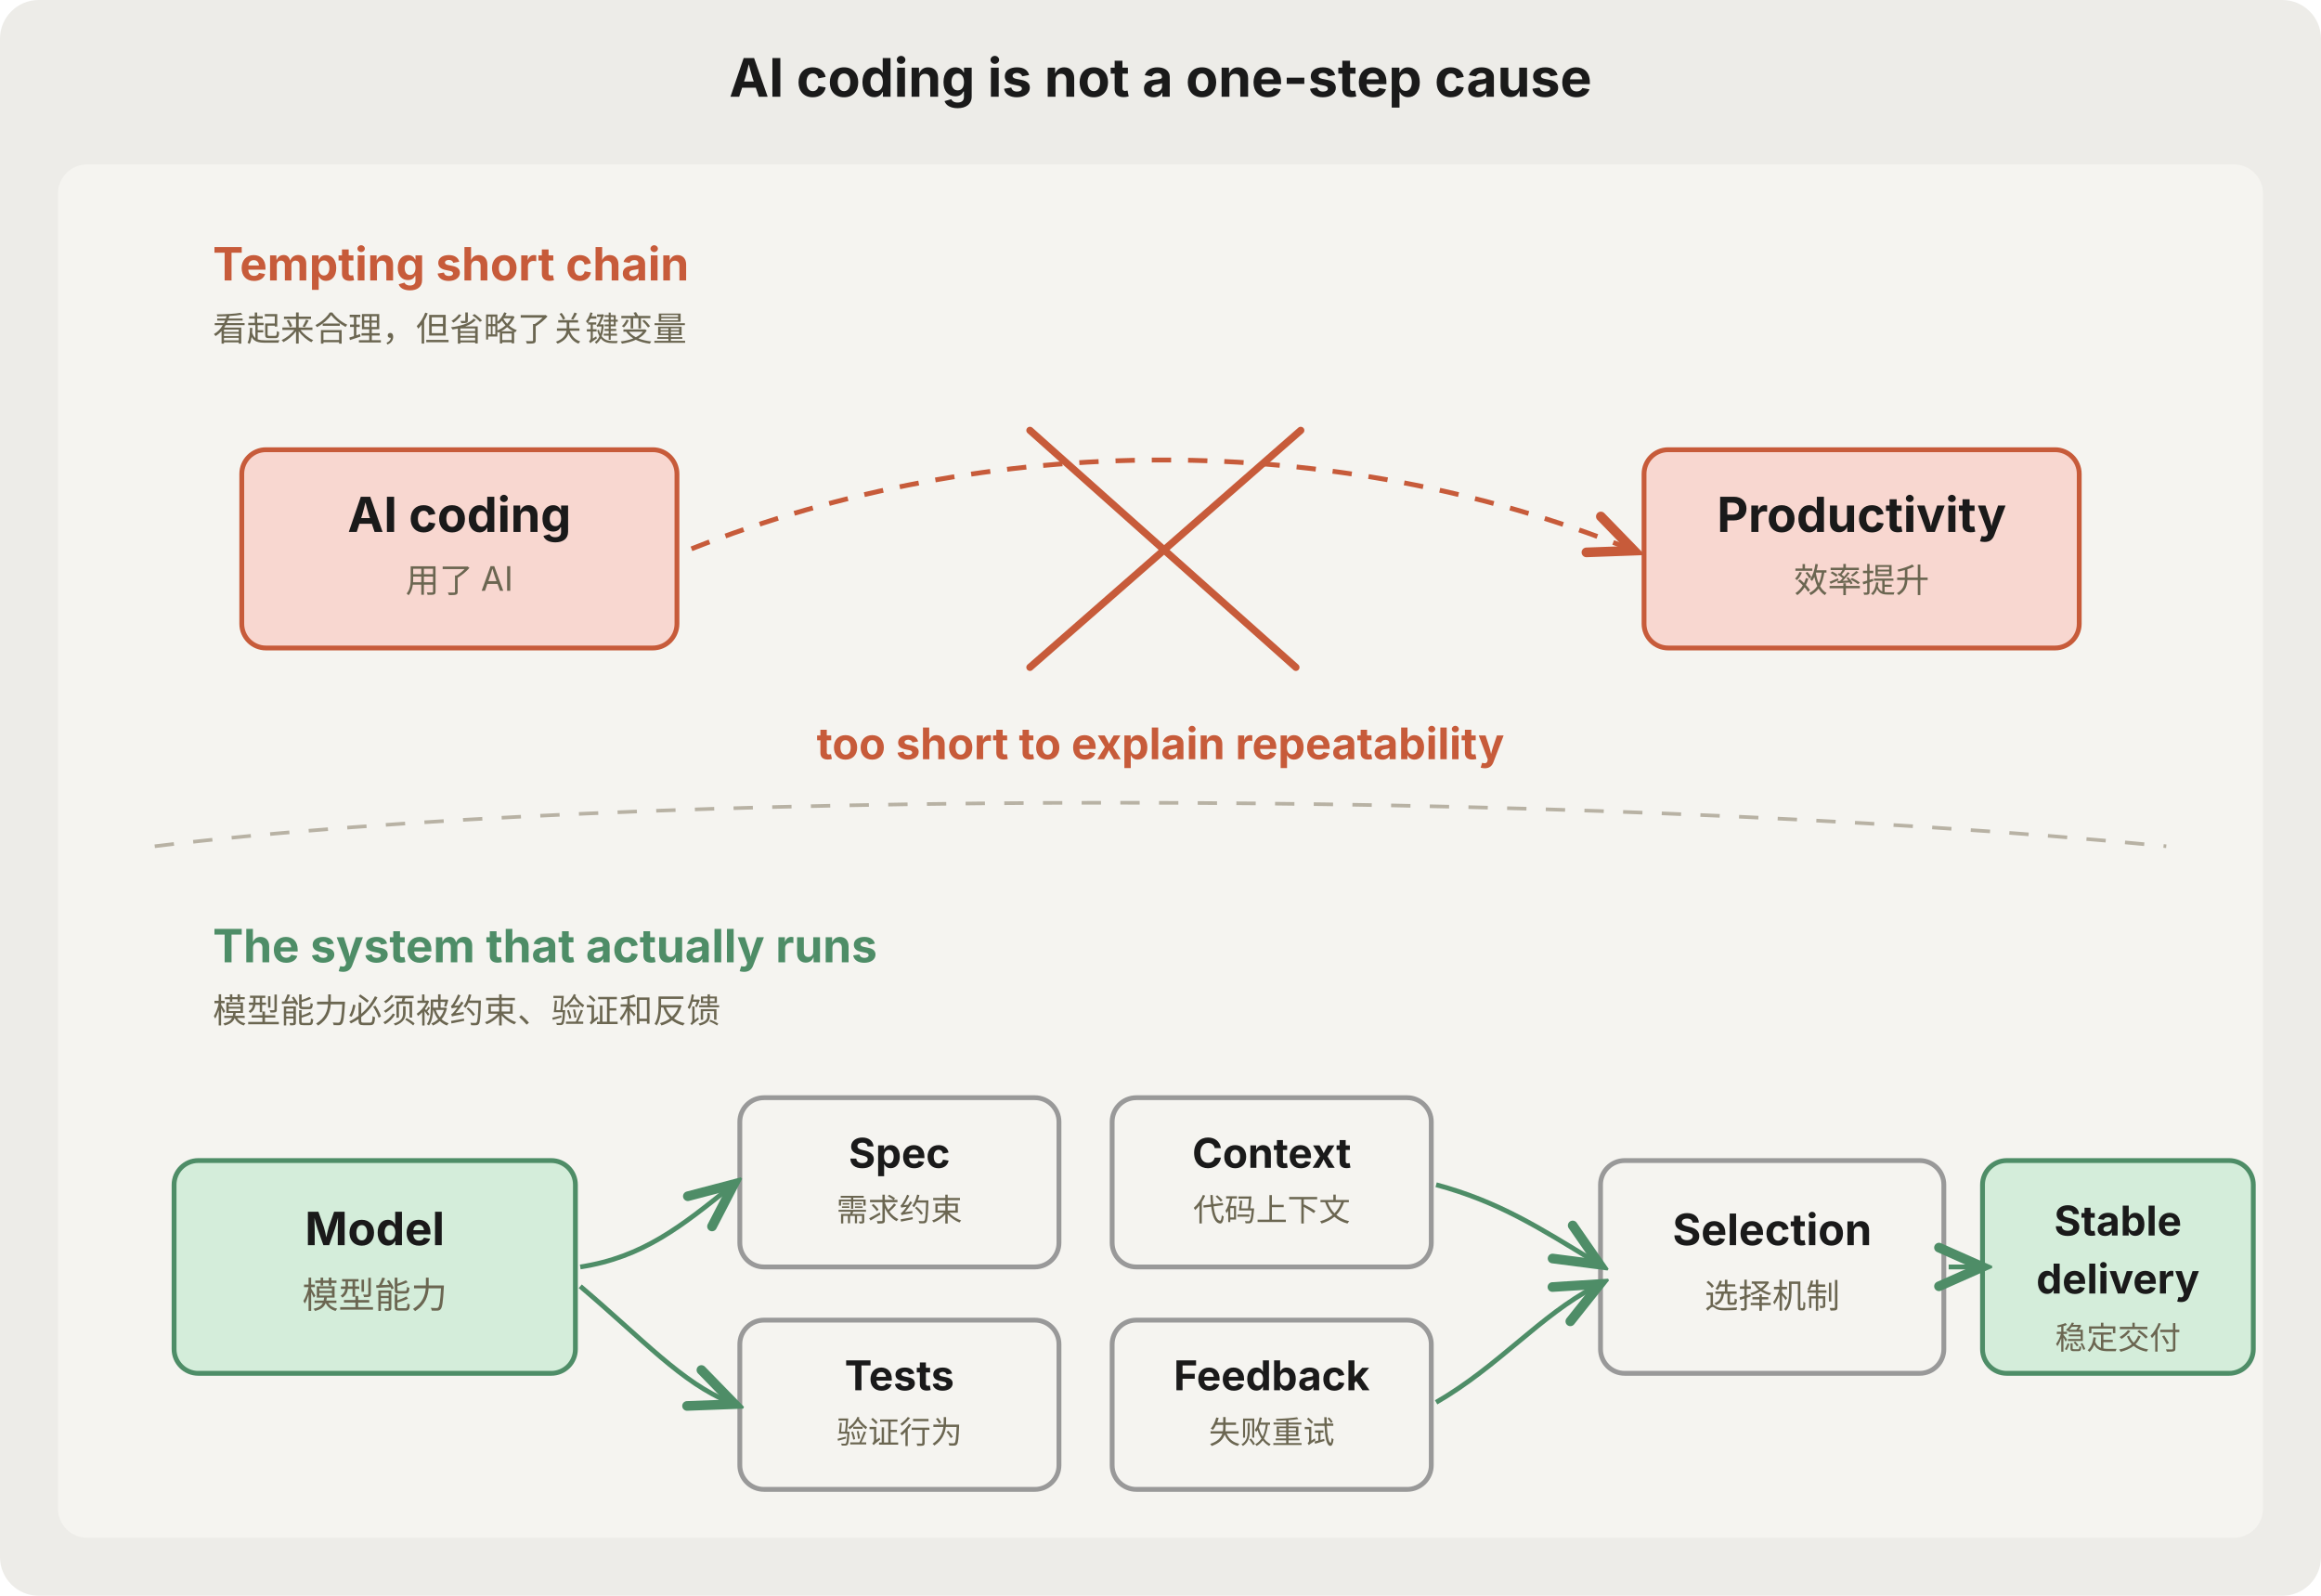
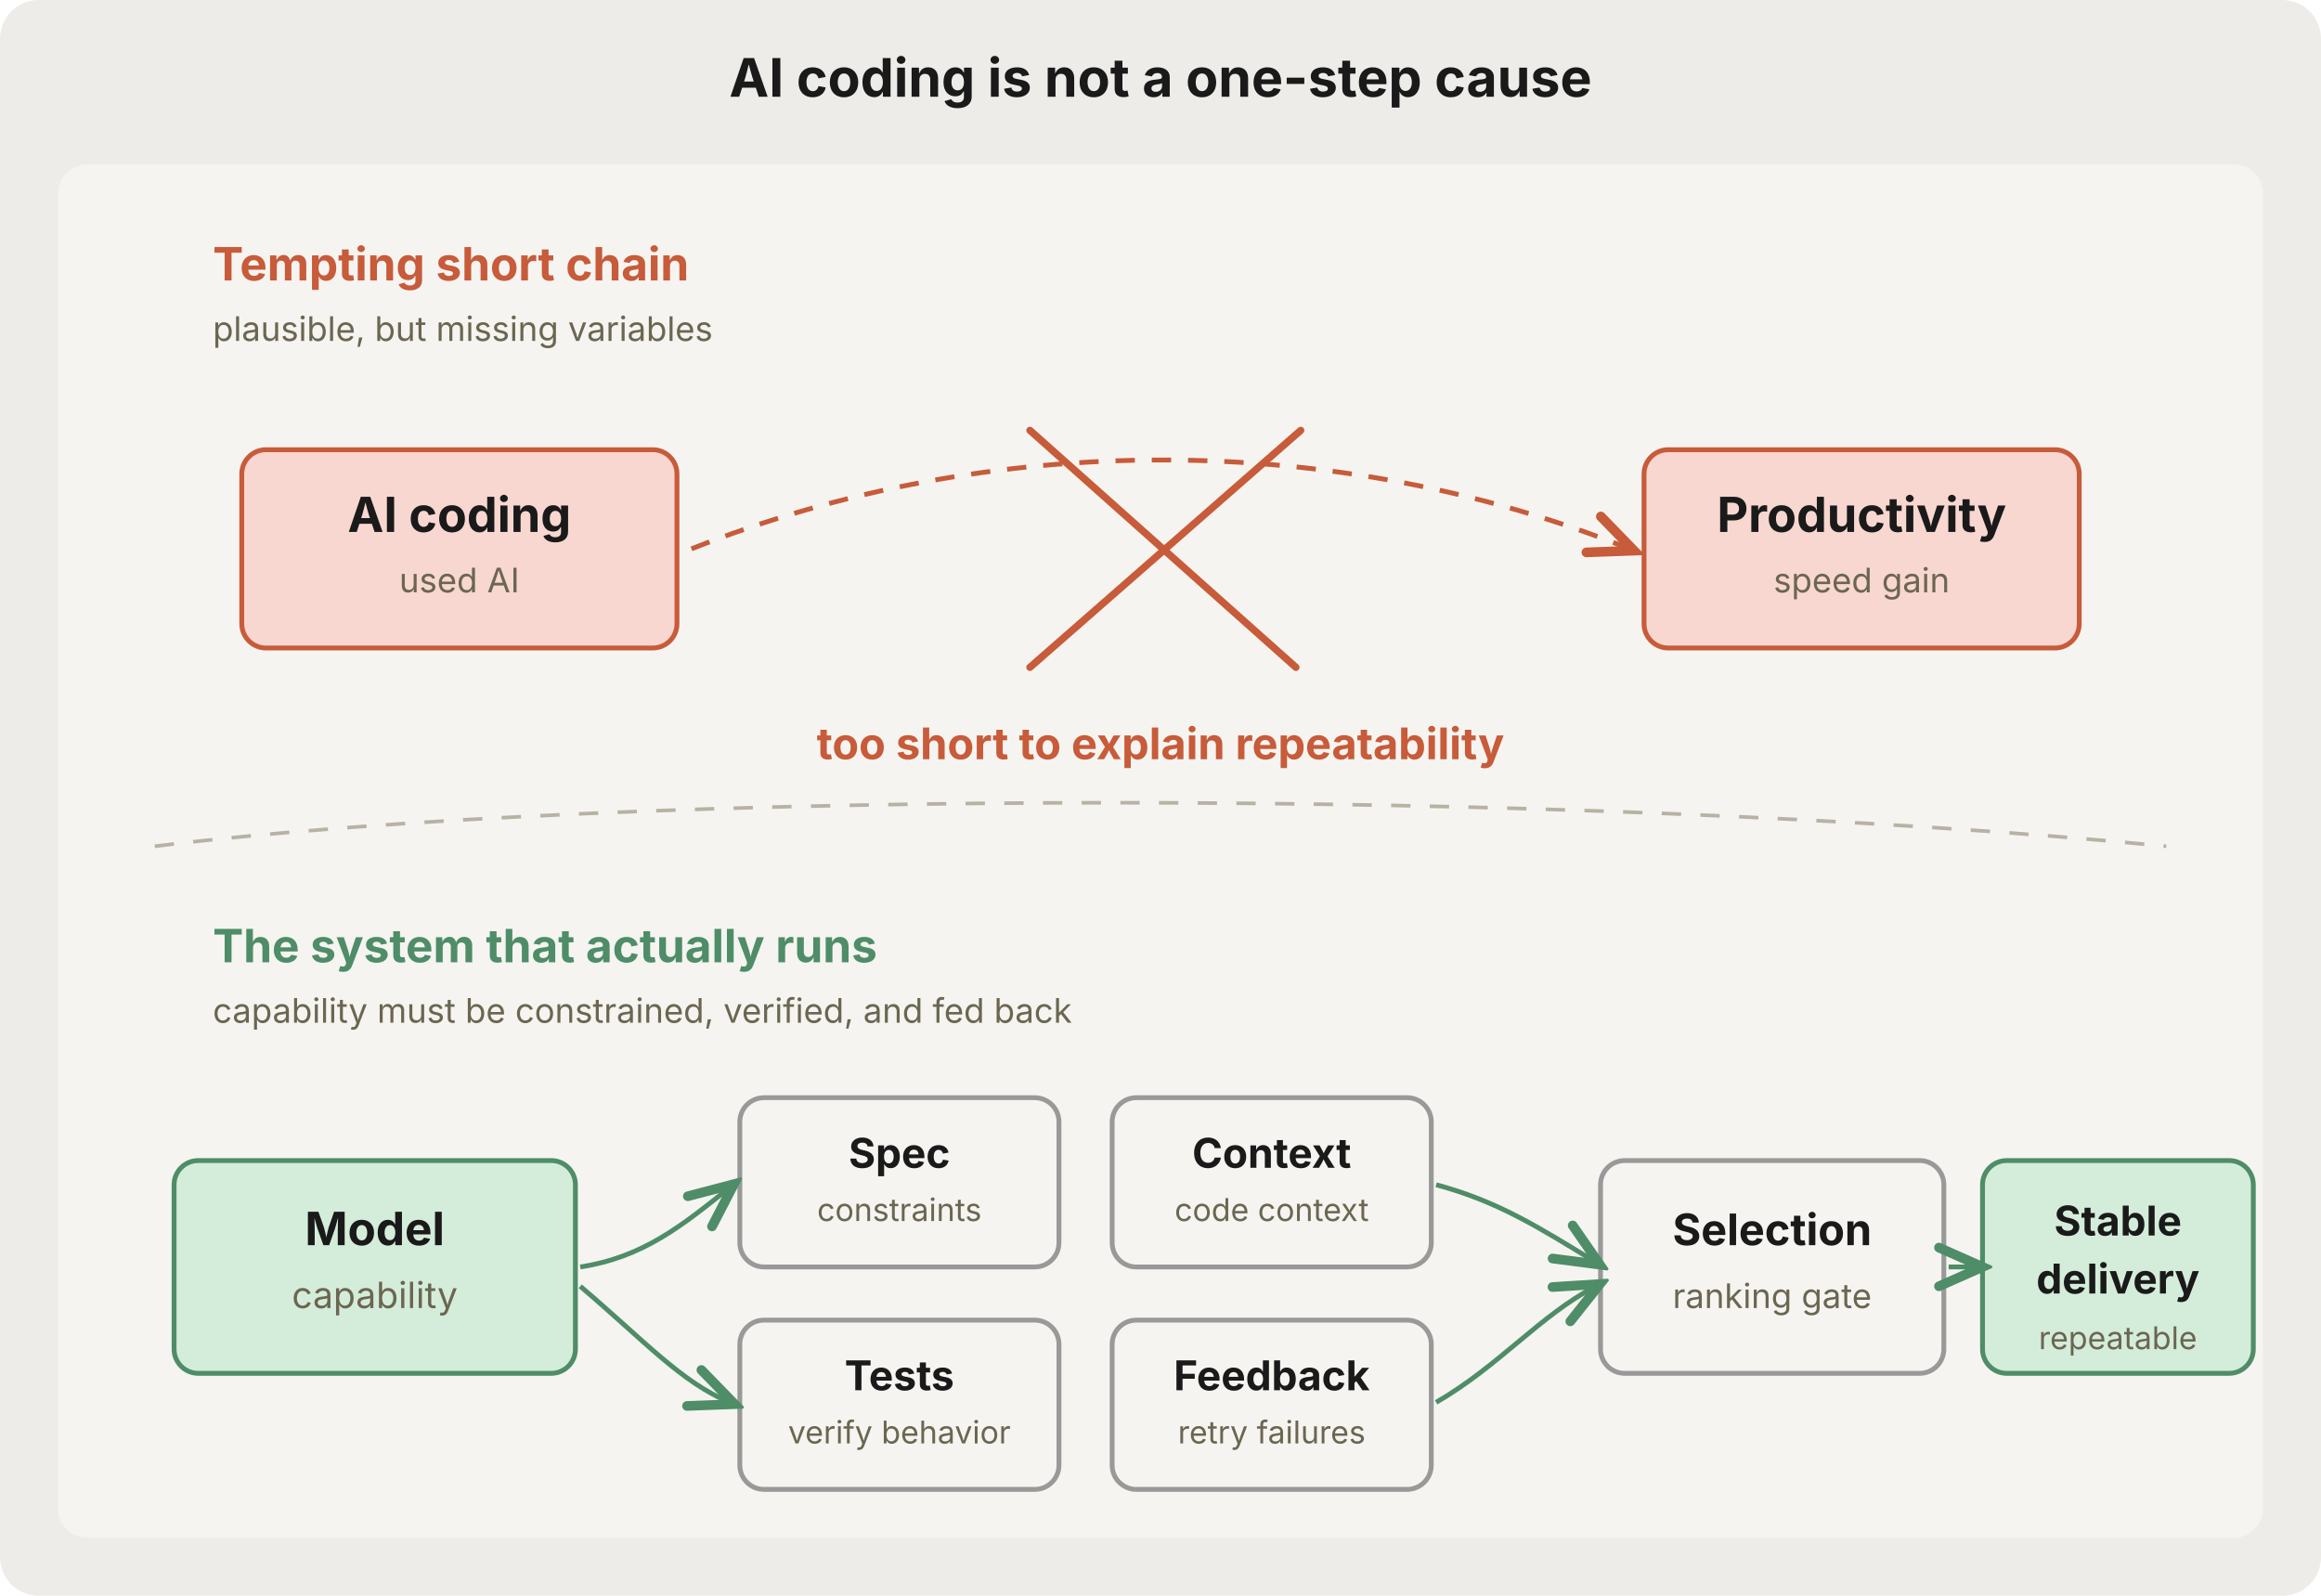
<svg xmlns="http://www.w3.org/2000/svg" width="960" height="660" viewBox="0 0 960 660" role="img" aria-labelledby="title desc">
  <defs>
    <marker id="arrow-red" markerWidth="12" markerHeight="10" refX="9" refY="5" orient="auto">
      <path d="M1,1 L10,5 L1,9" fill="none" stroke="#C75B3A" stroke-width="2" stroke-linecap="round" />
    </marker>
    <marker id="arrow-green" markerWidth="12" markerHeight="10" refX="9" refY="5" orient="auto">
      <path d="M1,1 L10,5 L1,9" fill="none" stroke="#4E8D67" stroke-width="2" stroke-linecap="round" />
    </marker>
  </defs>
  <rect width="960" height="660" rx="16" fill="#EDECE8" />
  <rect x="24" y="68" width="912" height="568" rx="12" fill="#F5F4F0" />
  <text x="480" y="40" text-anchor="middle" font-family="system-ui, -apple-system, sans-serif" font-size="22" font-weight="700" fill="#1A1A1A">AI coding is not a one-step cause</text>
  <text x="88" y="116" font-family="system-ui, -apple-system, sans-serif" font-size="19" font-weight="700" fill="#C75B3A">Tempting short chain</text>
-   <text x="88" y="141" font-family="system-ui, -apple-system, sans-serif" font-size="14" fill="#6B6651">看起来合理，但省略了关键变量</text>
+   <text x="88" y="141" font-family="system-ui, -apple-system, sans-serif" font-size="14" fill="#6B6651">plausible, but missing variables</text>
  <rect x="100" y="186" width="180" height="82" rx="10" fill="#F8D7D0" stroke="#C75B3A" stroke-width="2" />
  <text x="190" y="220" text-anchor="middle" font-family="system-ui, -apple-system, sans-serif" font-size="20" font-weight="700" fill="#1A1A1A">AI coding</text>
-   <text x="190" y="245" text-anchor="middle" font-family="system-ui, -apple-system, sans-serif" font-size="14" fill="#6B6651">用了 AI</text>
+   <text x="190" y="245" text-anchor="middle" font-family="system-ui, -apple-system, sans-serif" font-size="14" fill="#6B6651">used AI</text>
  <rect x="680" y="186" width="180" height="82" rx="10" fill="#F8D7D0" stroke="#C75B3A" stroke-width="2" />
  <text x="770" y="220" text-anchor="middle" font-family="system-ui, -apple-system, sans-serif" font-size="20" font-weight="700" fill="#1A1A1A">Productivity</text>
-   <text x="770" y="245" text-anchor="middle" font-family="system-ui, -apple-system, sans-serif" font-size="14" fill="#6B6651">效率提升</text>
+   <text x="770" y="245" text-anchor="middle" font-family="system-ui, -apple-system, sans-serif" font-size="14" fill="#6B6651">speed gain</text>
  <path d="M286 227 C410 178 552 178 674 227" fill="none" stroke="#C75B3A" stroke-width="2" stroke-dasharray="8 7" marker-end="url(#arrow-red)" />
  <path d="M426 178 L536 276 M538 178 L426 276" fill="none" stroke="#C75B3A" stroke-width="3" stroke-linecap="round" />
  <text x="480" y="314" text-anchor="middle" font-family="system-ui, -apple-system, sans-serif" font-size="18" font-weight="700" fill="#C75B3A">too short to explain repeatability</text>
  <path d="M64 350 C260 326 650 326 896 350" fill="none" stroke="#B8B2A4" stroke-width="1.5" stroke-dasharray="8 8" />
  <text x="88" y="398" font-family="system-ui, -apple-system, sans-serif" font-size="19" font-weight="700" fill="#4E8D67">The system that actually runs</text>
-   <text x="88" y="423" font-family="system-ui, -apple-system, sans-serif" font-size="14" fill="#6B6651">模型能力必须被约束、验证和反馈</text>
+   <text x="88" y="423" font-family="system-ui, -apple-system, sans-serif" font-size="14" fill="#6B6651">capability must be constrained, verified, and fed back</text>
  <rect x="72" y="480" width="166" height="88" rx="10" fill="#D4EDDA" stroke="#4E8D67" stroke-width="2" />
  <text x="155" y="515" text-anchor="middle" font-family="system-ui, -apple-system, sans-serif" font-size="19" font-weight="700" fill="#1A1A1A">Model</text>
-   <text x="155" y="541" text-anchor="middle" font-family="system-ui, -apple-system, sans-serif" font-size="15" fill="#6B6651">模型能力</text>
+   <text x="155" y="541" text-anchor="middle" font-family="system-ui, -apple-system, sans-serif" font-size="15" fill="#6B6651">capability</text>
  <rect x="306" y="454" width="132" height="70" rx="10" fill="#F5F4F0" stroke="#999" stroke-width="2" />
  <text x="372" y="483" text-anchor="middle" font-family="system-ui, -apple-system, sans-serif" font-size="17" font-weight="700" fill="#1A1A1A">Spec</text>
-   <text x="372" y="505" text-anchor="middle" font-family="system-ui, -apple-system, sans-serif" font-size="13" fill="#6B6651">需求约束</text>
+   <text x="372" y="505" text-anchor="middle" font-family="system-ui, -apple-system, sans-serif" font-size="13" fill="#6B6651">constraints</text>
  <rect x="460" y="454" width="132" height="70" rx="10" fill="#F5F4F0" stroke="#999" stroke-width="2" />
  <text x="526" y="483" text-anchor="middle" font-family="system-ui, -apple-system, sans-serif" font-size="17" font-weight="700" fill="#1A1A1A">Context</text>
-   <text x="526" y="505" text-anchor="middle" font-family="system-ui, -apple-system, sans-serif" font-size="13" fill="#6B6651">代码上下文</text>
+   <text x="526" y="505" text-anchor="middle" font-family="system-ui, -apple-system, sans-serif" font-size="13" fill="#6B6651">code context</text>
  <rect x="306" y="546" width="132" height="70" rx="10" fill="#F5F4F0" stroke="#999" stroke-width="2" />
  <text x="372" y="575" text-anchor="middle" font-family="system-ui, -apple-system, sans-serif" font-size="17" font-weight="700" fill="#1A1A1A">Tests</text>
-   <text x="372" y="597" text-anchor="middle" font-family="system-ui, -apple-system, sans-serif" font-size="13" fill="#6B6651">验证行为</text>
+   <text x="372" y="597" text-anchor="middle" font-family="system-ui, -apple-system, sans-serif" font-size="13" fill="#6B6651">verify behavior</text>
  <rect x="460" y="546" width="132" height="70" rx="10" fill="#F5F4F0" stroke="#999" stroke-width="2" />
  <text x="526" y="575" text-anchor="middle" font-family="system-ui, -apple-system, sans-serif" font-size="17" font-weight="700" fill="#1A1A1A">Feedback</text>
-   <text x="526" y="597" text-anchor="middle" font-family="system-ui, -apple-system, sans-serif" font-size="13" fill="#6B6651">失败重试</text>
+   <text x="526" y="597" text-anchor="middle" font-family="system-ui, -apple-system, sans-serif" font-size="13" fill="#6B6651">retry failures</text>
  <rect x="662" y="480" width="142" height="88" rx="10" fill="#F5F4F0" stroke="#999" stroke-width="2" />
  <text x="733" y="515" text-anchor="middle" font-family="system-ui, -apple-system, sans-serif" font-size="18" font-weight="700" fill="#1A1A1A">Selection</text>
-   <text x="733" y="541" text-anchor="middle" font-family="system-ui, -apple-system, sans-serif" font-size="14" fill="#6B6651">选择机制</text>
+   <text x="733" y="541" text-anchor="middle" font-family="system-ui, -apple-system, sans-serif" font-size="14" fill="#6B6651">ranking gate</text>
  <rect x="820" y="480" width="112" height="88" rx="10" fill="#D4EDDA" stroke="#4E8D67" stroke-width="2" />
  <text x="876" y="511" text-anchor="middle" font-family="system-ui, -apple-system, sans-serif" font-size="17" font-weight="700" fill="#1A1A1A">Stable</text>
  <text x="876" y="535" text-anchor="middle" font-family="system-ui, -apple-system, sans-serif" font-size="17" font-weight="700" fill="#1A1A1A">delivery</text>
-   <text x="876" y="558" text-anchor="middle" font-family="system-ui, -apple-system, sans-serif" font-size="13" fill="#6B6651">稳定交付</text>
+   <text x="876" y="558" text-anchor="middle" font-family="system-ui, -apple-system, sans-serif" font-size="13" fill="#6B6651">repeatable</text>
  <path d="M240 524 C266 520 282 507 302 491" fill="none" stroke="#4E8D67" stroke-width="2" marker-end="url(#arrow-green)" />
  <path d="M240 532 C266 554 282 572 302 580" fill="none" stroke="#4E8D67" stroke-width="2" marker-end="url(#arrow-green)" />
  <path d="M594 490 C620 497 637 508 660 522" fill="none" stroke="#4E8D67" stroke-width="2" marker-end="url(#arrow-green)" />
  <path d="M594 580 C620 565 637 544 660 532" fill="none" stroke="#4E8D67" stroke-width="2" marker-end="url(#arrow-green)" />
  <path d="M806 524 C812 524 814 524 818 524" fill="none" stroke="#4E8D67" stroke-width="2" marker-end="url(#arrow-green)" />
</svg>
